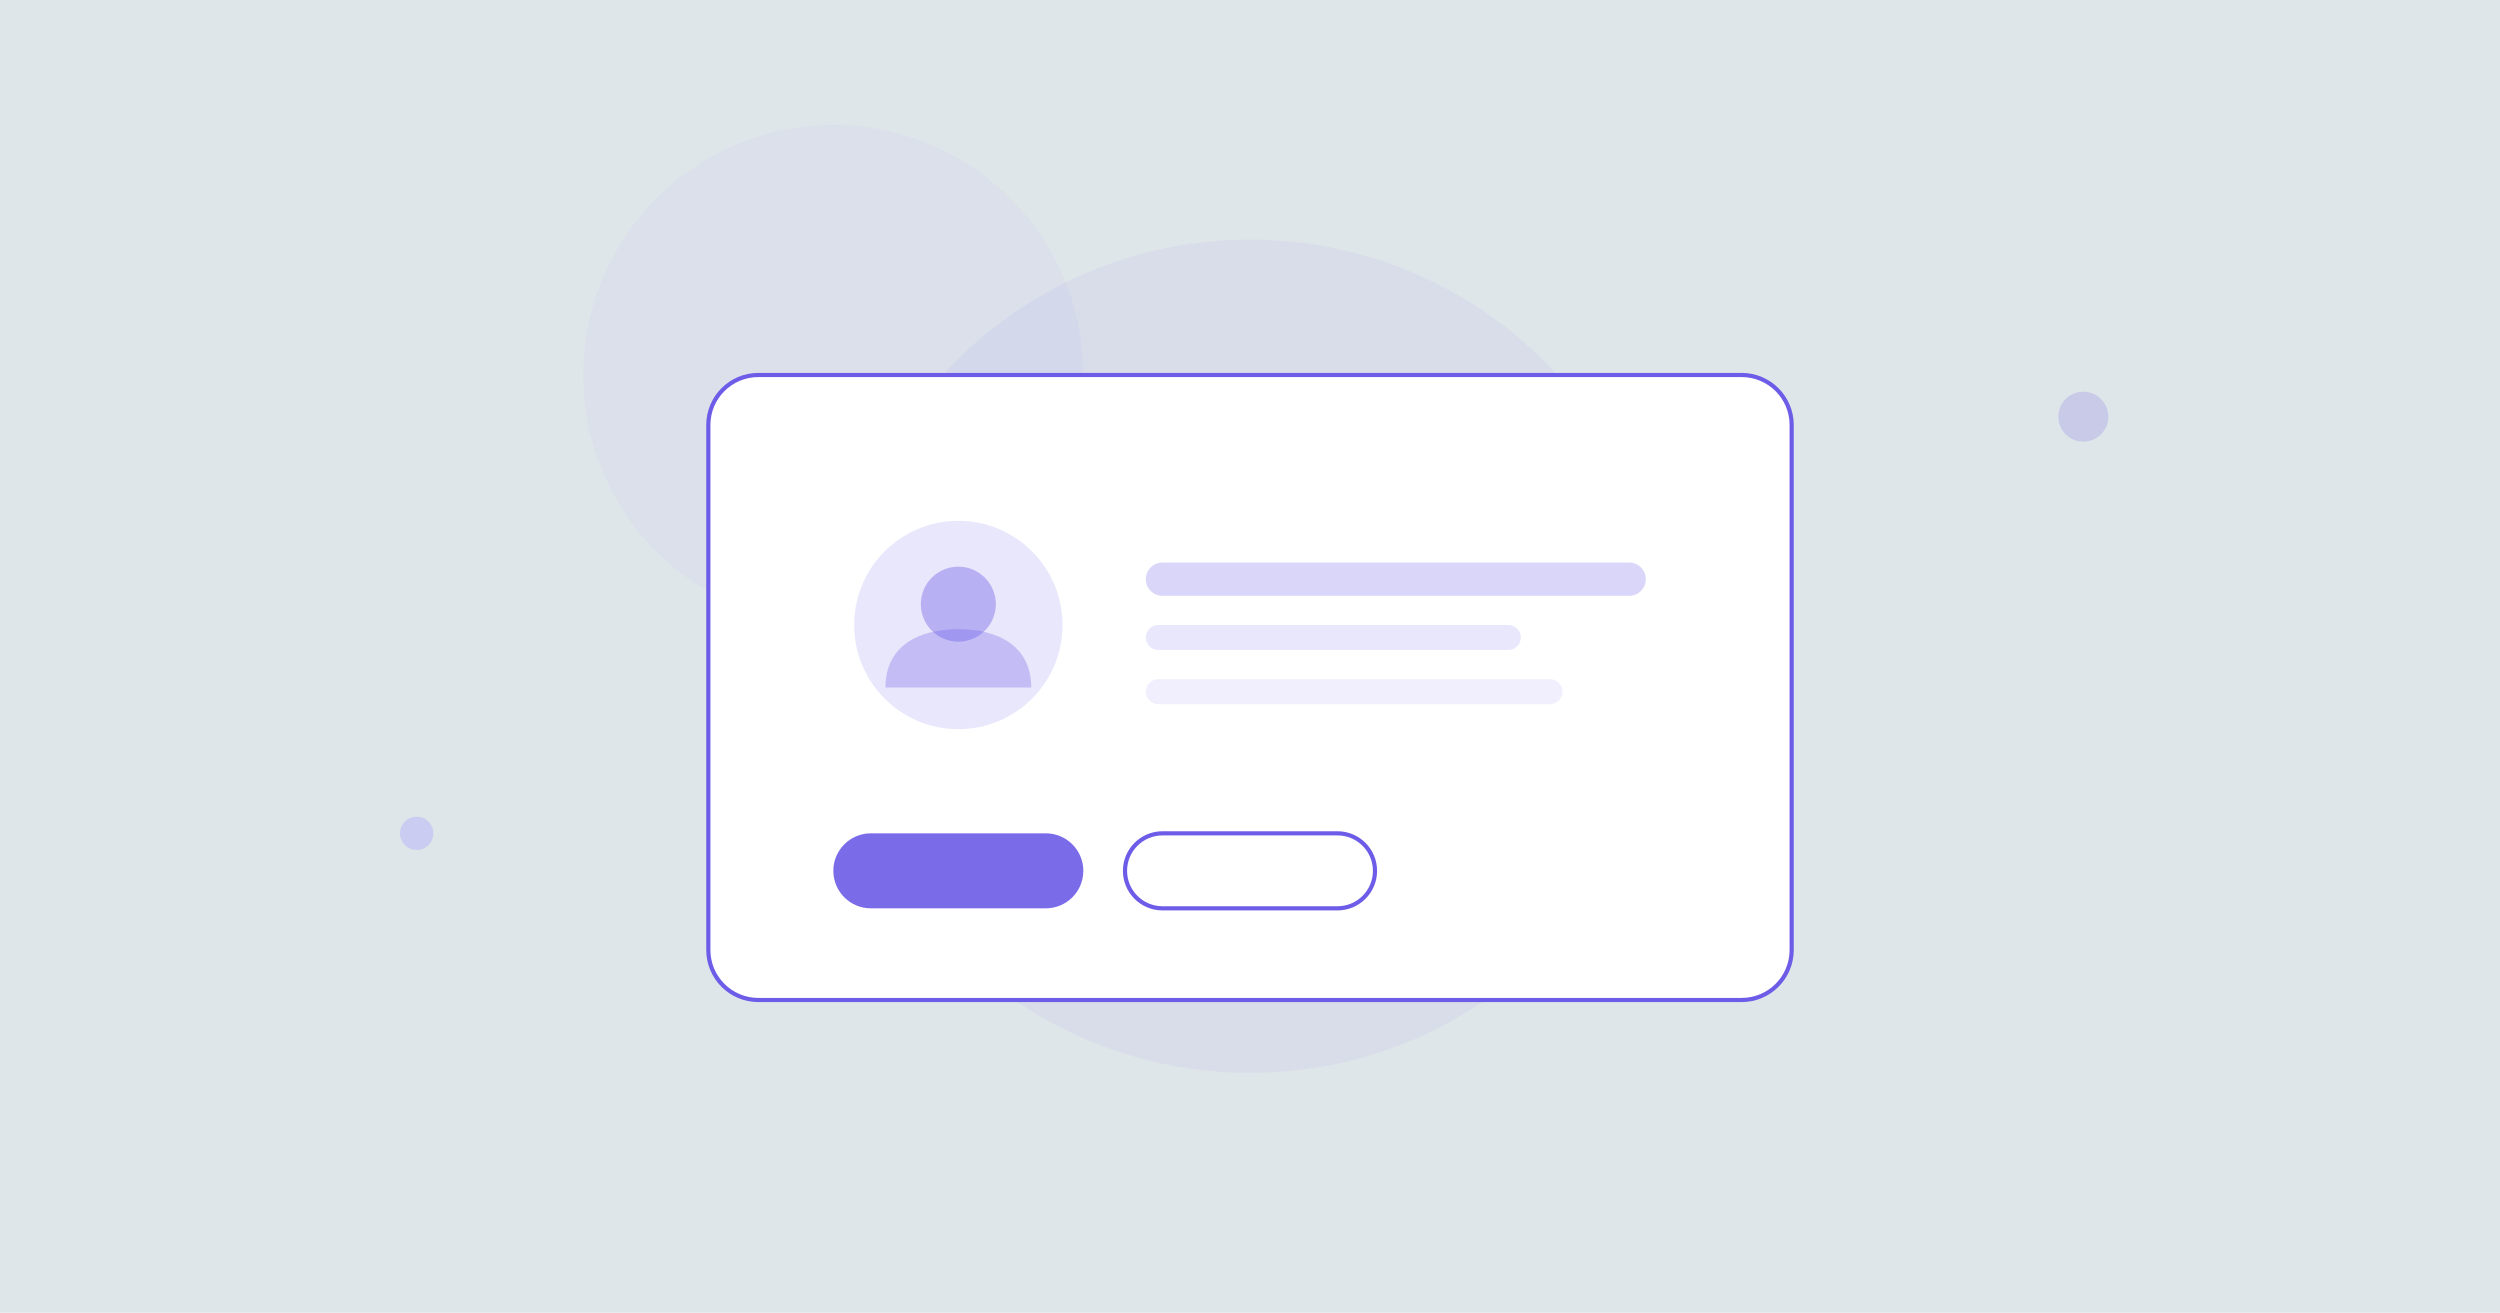
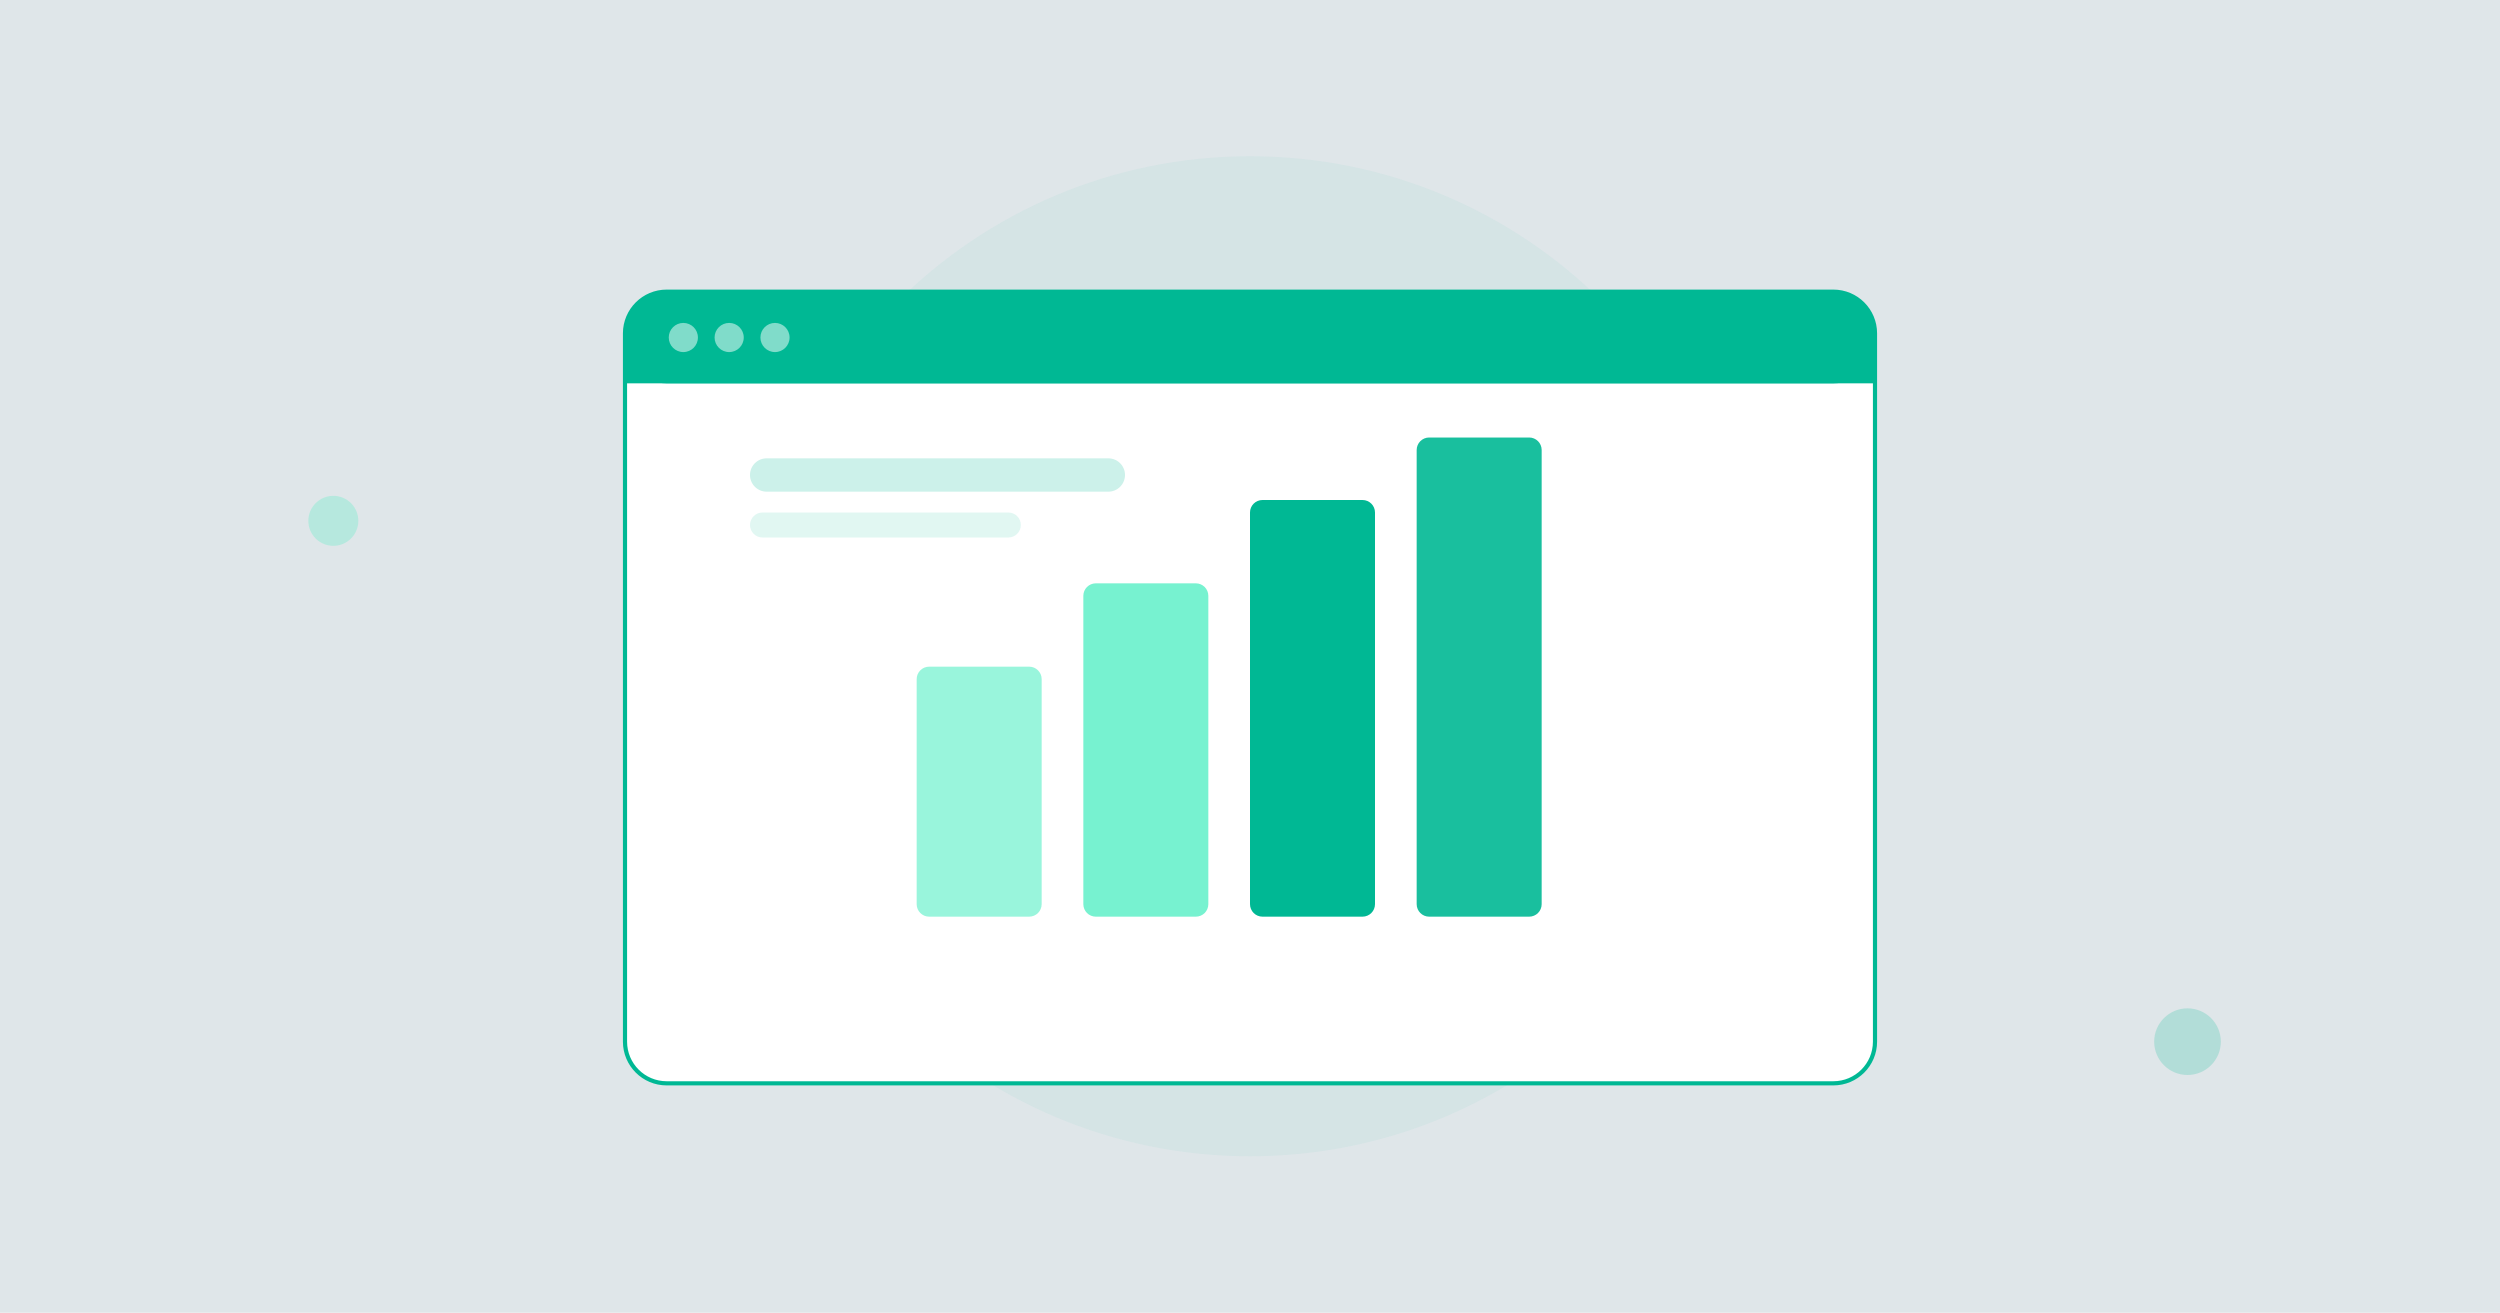
<svg xmlns="http://www.w3.org/2000/svg" viewBox="0 0 1200 630" fill="none">
  <rect width="1200" height="630" fill="#dfe6e9" />
-   <circle cx="600" cy="315" r="200" fill="#6c5ce7" opacity="0.06" />
-   <circle cx="400" cy="180" r="120" fill="#a29bfe" opacity="0.08" />
-   <rect x="340" y="180" width="520" height="300" rx="24" fill="white" stroke="#6c5ce7" stroke-width="2" />
-   <circle cx="460" cy="300" r="50" fill="#6c5ce7" opacity="0.15" />
-   <circle cx="460" cy="290" r="18" fill="#6c5ce7" opacity="0.4" />
-   <path d="M425 330c0-20 16-28 35-28s35 8 35 28" fill="#6c5ce7" opacity="0.3" />
-   <rect x="550" y="270" width="240" height="16" rx="8" fill="#6c5ce7" opacity="0.25" />
-   <rect x="550" y="300" width="180" height="12" rx="6" fill="#6c5ce7" opacity="0.15" />
-   <rect x="550" y="326" width="200" height="12" rx="6" fill="#6c5ce7" opacity="0.1" />
-   <rect x="400" y="400" width="120" height="36" rx="18" fill="#6c5ce7" opacity="0.9" />
-   <rect x="540" y="400" width="120" height="36" rx="18" fill="white" stroke="#6c5ce7" stroke-width="2" />
-   <circle cx="200" cy="400" r="8" fill="#a29bfe" opacity="0.35" />
-   <circle cx="1000" cy="200" r="12" fill="#6c5ce7" opacity="0.2" />
+   <circle cx="600" cy="315" r="240" fill="#00b894" opacity="0.05" />
+   <rect x="300" y="140" width="600" height="380" rx="20" fill="white" stroke="#00b894" stroke-width="2" />
+   <rect x="300" y="140" width="600" height="44" rx="20" fill="#00b894" />
+   <rect x="300" y="164" width="600" height="20" fill="#00b894" />
+   <circle cx="328" cy="162" r="7" fill="white" opacity="0.5" />
+   <circle cx="350" cy="162" r="7" fill="white" opacity="0.5" />
+   <circle cx="372" cy="162" r="7" fill="white" opacity="0.5" />
+   <rect x="440" y="320" width="60" height="120" rx="6" fill="#55efc4" opacity="0.6" />
+   <rect x="520" y="280" width="60" height="160" rx="6" fill="#55efc4" opacity="0.8" />
+   <rect x="600" y="240" width="60" height="200" rx="6" fill="#00b894" />
+   <rect x="680" y="210" width="60" height="230" rx="6" fill="#00b894" opacity="0.9" />
+   <rect x="360" y="220" width="180" height="16" rx="8" fill="#00b894" opacity="0.2" />
+   <rect x="360" y="246" width="130" height="12" rx="6" fill="#00b894" opacity="0.12" />
+   <circle cx="160" cy="250" r="12" fill="#55efc4" opacity="0.3" />
+   <circle cx="1050" cy="500" r="16" fill="#00b894" opacity="0.2" />
</svg>
